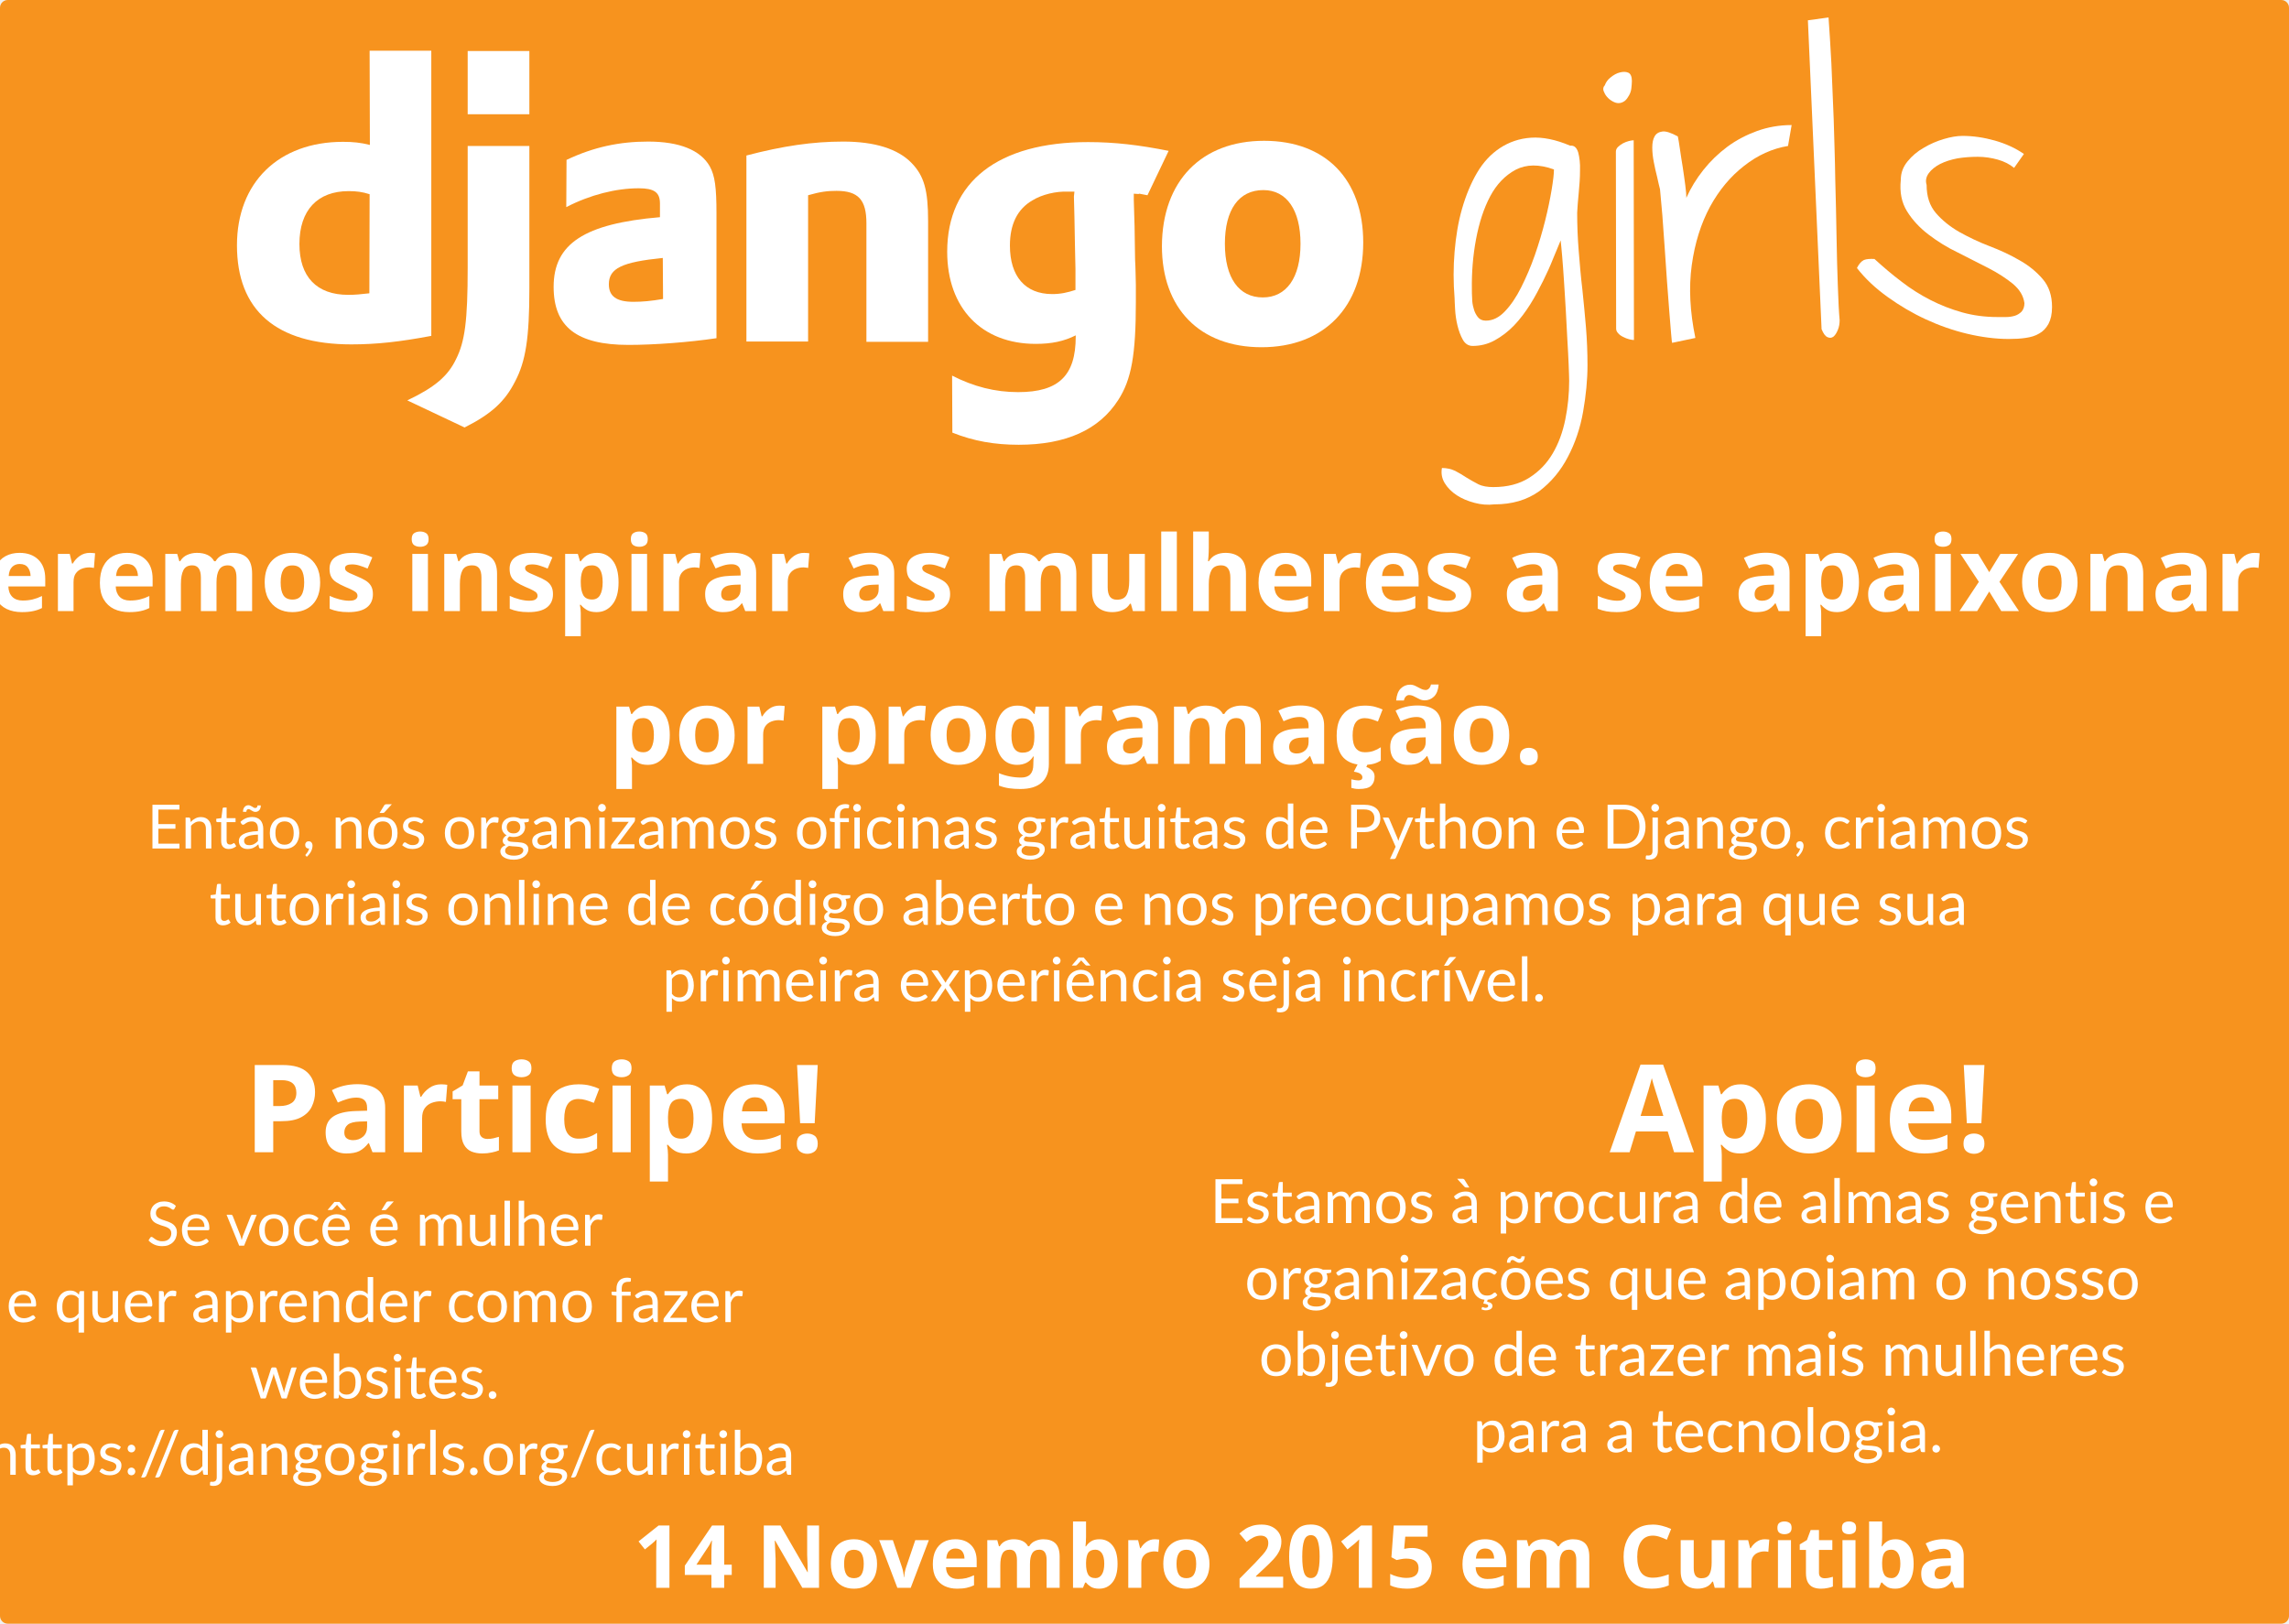
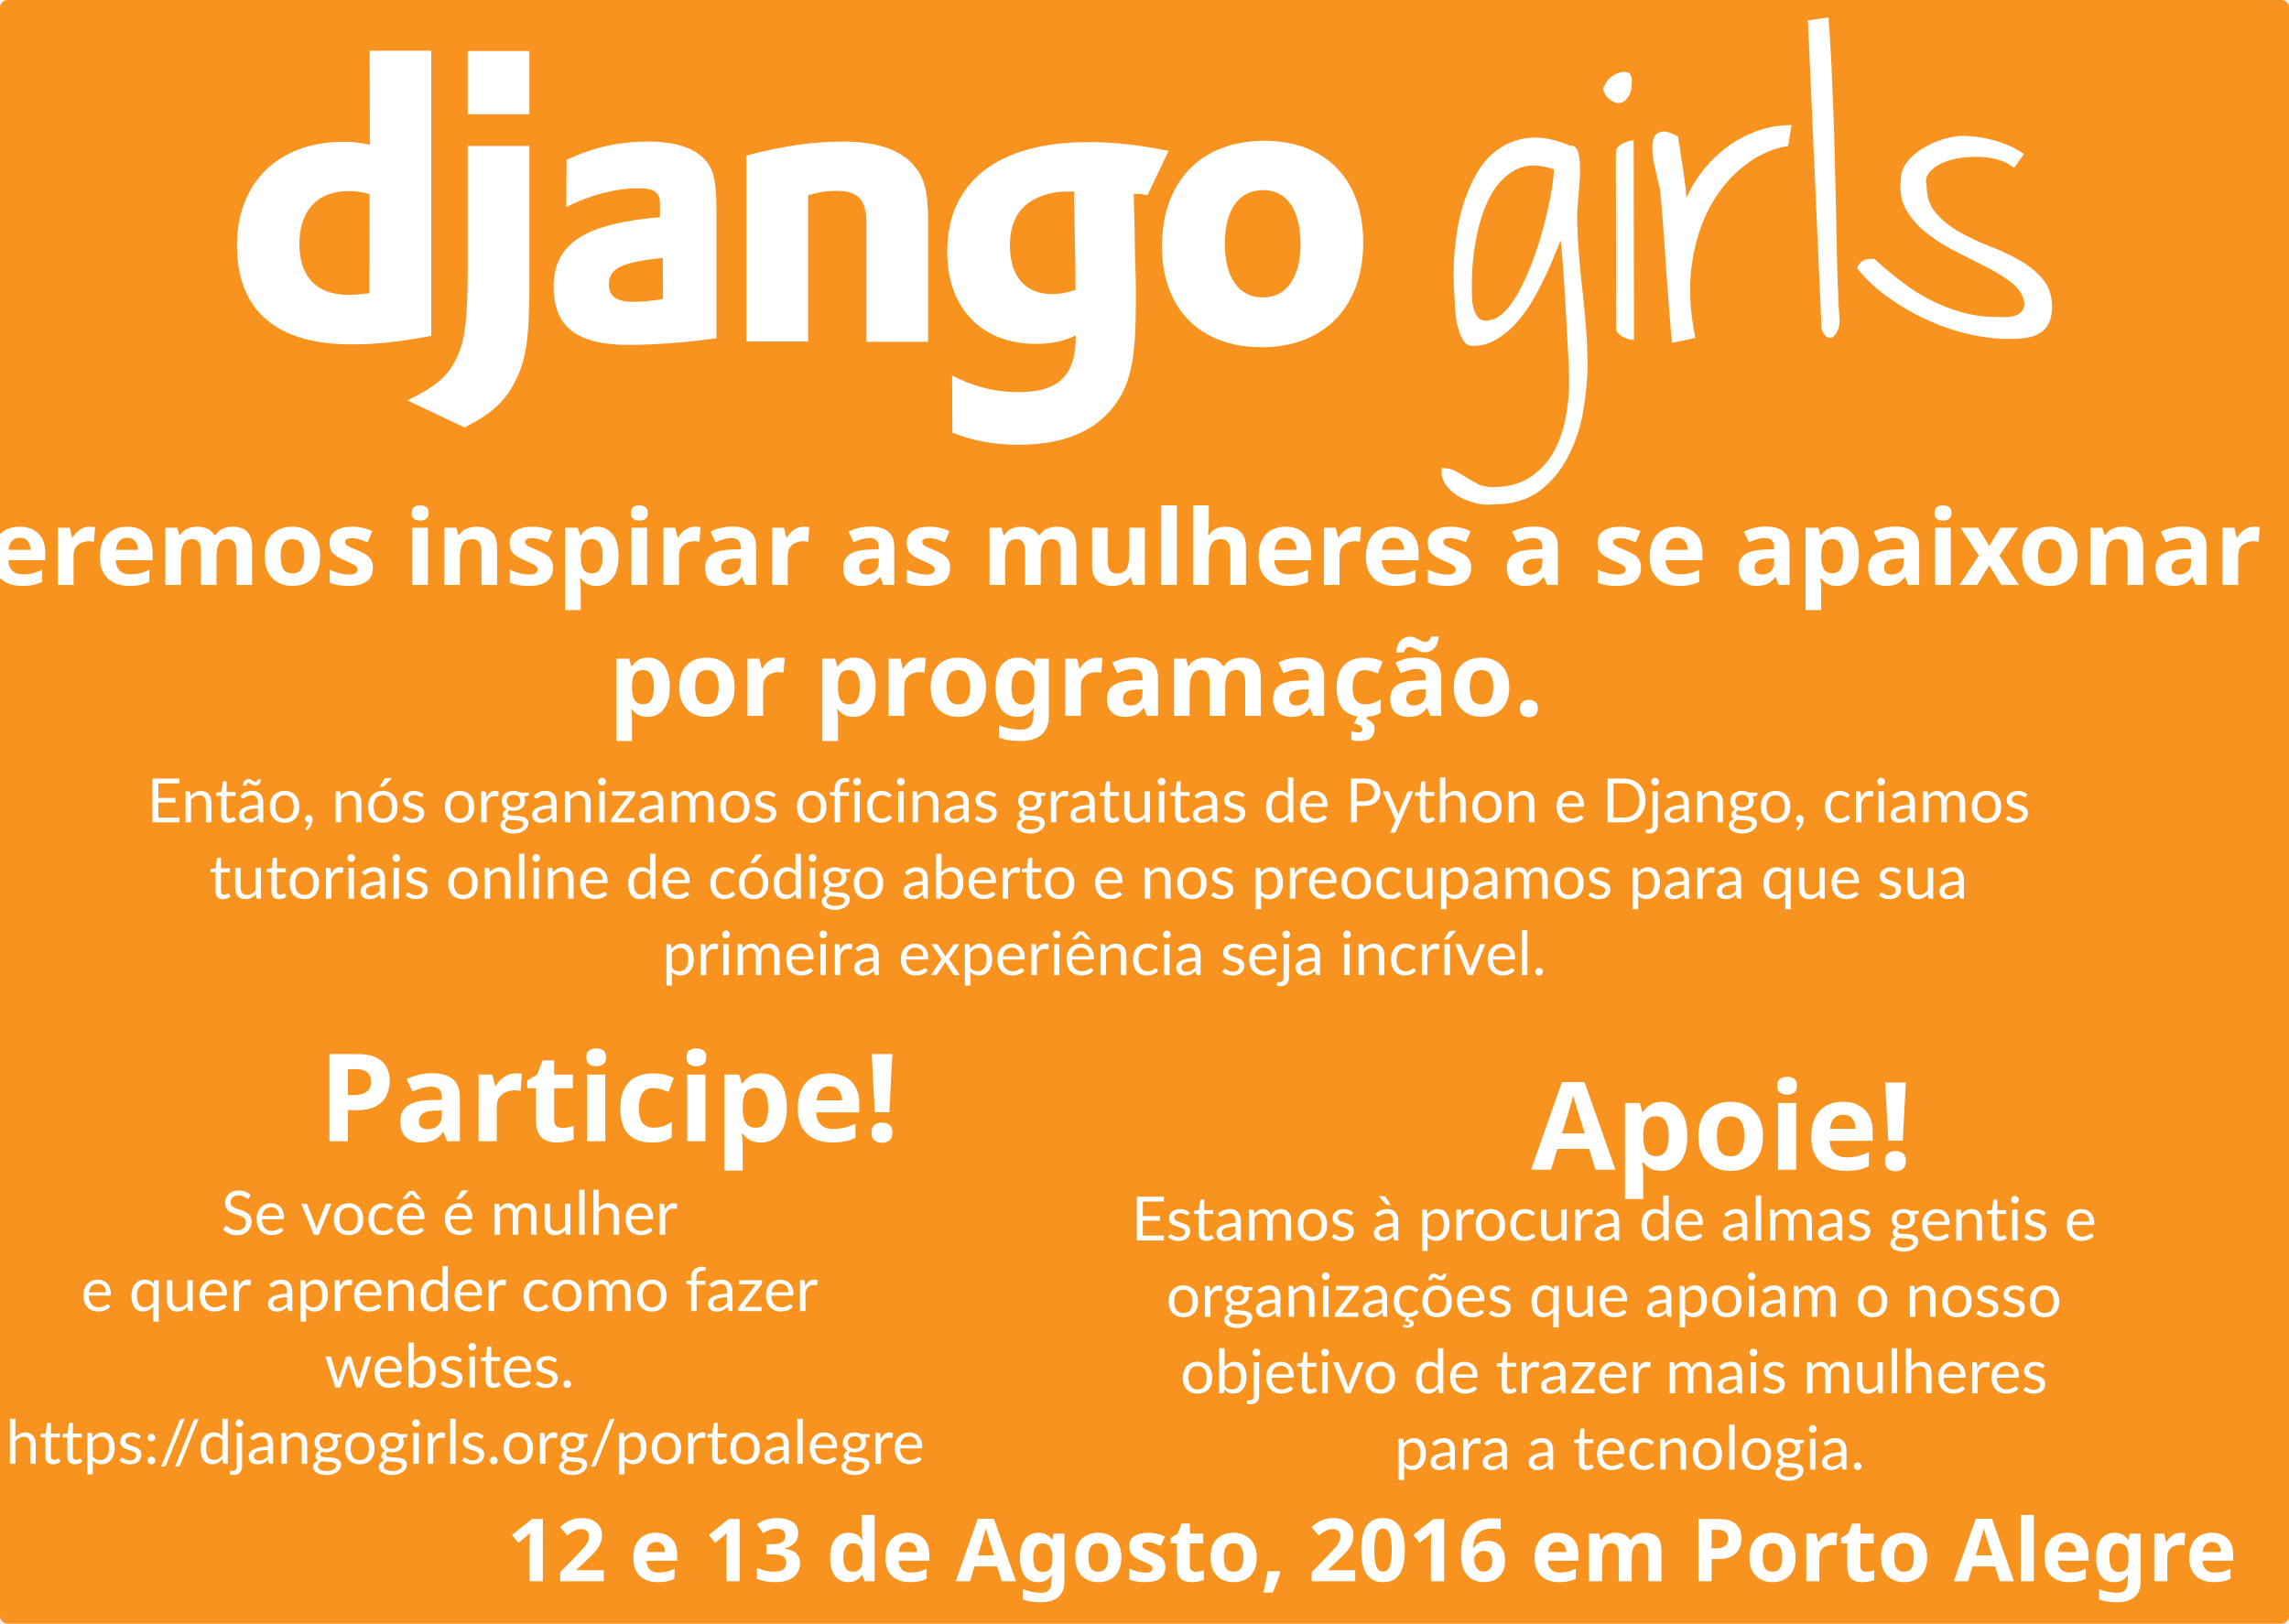
<svg xmlns="http://www.w3.org/2000/svg" width="524.409" height="372.047" id="svg3125" version="1.1">
  <defs id="defs3127" />
  <g id="layer1" transform="translate(0,-680.3149)">
    <rect style="fill:#f7931e;fill-opacity:1;stroke:none" id="rect3214" width="524.409" height="372.047" x="0" y="680.315" ry="1.776" />
-     <text xml:space="preserve" style="font-size:24px;font-style:normal;font-variant:normal;font-weight:bold;font-stretch:normal;text-align:center;line-height:125%;letter-spacing:0px;word-spacing:0px;writing-mode:lr-tb;text-anchor:middle;fill:#ffffff;fill-opacity:1;stroke:none;font-family:'Lobster 1.4';-inkscape-font-specification:'Lobster 1.4'" x="262.11" y="820.338" id="text2984">
-       <tspan x="262.11" y="820.338" id="tspan2988">Queremos inspirar as mulheres a se apaixonar</tspan>
-       <tspan x="262.11" y="855.338" id="tspan3077">por programação.</tspan>
+     <text xml:space="preserve" style="font-style:normal;font-variant:normal;font-weight:bold;font-stretch:normal;font-size:24px;line-height:125%;font-family:'Lobster 1.4';-inkscape-font-specification:'Lobster 1.4';text-align:center;letter-spacing:0px;word-spacing:0px;writing-mode:lr-tb;text-anchor:middle;fill:#ffffff;fill-opacity:1;stroke:none" x="262.11" y="814.338" id="text2984">
+       <tspan x="262.11" y="814.338" id="tspan2988">Queremos inspirar as mulheres a se apaixonar</tspan>
+       <tspan x="262.11" y="844.338" id="tspan3077">por programação.</tspan>
    </text>
-     <text xml:space="preserve" style="font-size:20px;font-style:normal;font-variant:normal;font-weight:bold;font-stretch:normal;text-align:start;line-height:125%;letter-spacing:0px;word-spacing:0px;writing-mode:lr-tb;text-anchor:start;fill:#ffffff;fill-opacity:1;stroke:none;font-family:'Lobster 1.4';-inkscape-font-specification:'Lobster 1.4'" x="145.105" y="1044.142" id="text2990">
-       <tspan id="tspan2992" x="145.105" y="1044.142">14 Novembro 2015 em Curitiba</tspan>
+     <text xml:space="preserve" style="font-style:normal;font-variant:normal;font-weight:bold;font-stretch:normal;font-size:20px;line-height:125%;font-family:'Lobster 1.4';-inkscape-font-specification:'Lobster 1.4';text-align:start;letter-spacing:0px;word-spacing:0px;writing-mode:lr-tb;text-anchor:start;fill:#ffffff;fill-opacity:1;stroke:none" x="116.1" y="1042.655" id="text2990">
+       <tspan id="tspan2992" x="116.1" y="1042.655">12 e 13 de Agosto, 2016 em Porto Alegre</tspan>
    </text>
-     <g id="g3249" transform="translate(-12,0)">
-       <text id="text2998" y="944.338" x="380.776" style="font-size:28px;font-style:normal;font-variant:normal;font-weight:bold;font-stretch:normal;text-align:start;line-height:125%;letter-spacing:0px;word-spacing:0px;writing-mode:lr-tb;text-anchor:start;fill:#ffffff;fill-opacity:1;stroke:none;font-family:'Lobster 1.4';-inkscape-font-specification:'Lobster 1.4'" xml:space="preserve">
+     <g id="g3249" transform="translate(-30,4)">
+       <text id="text2998" y="944.338" x="380.776" style="font-style:normal;font-variant:normal;font-weight:bold;font-stretch:normal;font-size:28px;line-height:125%;font-family:'Lobster 1.4';-inkscape-font-specification:'Lobster 1.4';text-align:start;letter-spacing:0px;word-spacing:0px;writing-mode:lr-tb;text-anchor:start;fill:#ffffff;fill-opacity:1;stroke:none" xml:space="preserve">
        <tspan y="944.338" x="380.776" id="tspan3000">Apoie!</tspan>
      </text>
-       <text id="text3002" y="960.556" x="415.881" style="font-size:14px;font-style:normal;font-variant:normal;font-weight:normal;font-stretch:normal;text-align:center;line-height:125%;letter-spacing:0px;word-spacing:0px;writing-mode:lr-tb;text-anchor:middle;fill:#ffffff;fill-opacity:1;stroke:none;font-family:Lato;-inkscape-font-specification:Lato" xml:space="preserve">
+       <text id="text3002" y="960.556" x="415.881" style="font-style:normal;font-variant:normal;font-weight:normal;font-stretch:normal;font-size:14px;line-height:125%;font-family:Lato;-inkscape-font-specification:Lato;text-align:center;letter-spacing:0px;word-spacing:0px;writing-mode:lr-tb;text-anchor:middle;fill:#ffffff;fill-opacity:1;stroke:none" xml:space="preserve">
        <tspan y="960.556" x="415.881" id="tspan3004">Estamos à procura de almas gentis e</tspan>
        <tspan id="tspan3006" y="978.056" x="415.881">organizações que apoiam o nosso</tspan>
        <tspan id="tspan3008" y="995.556" x="415.881">objetivo de trazer mais mulheres</tspan>
        <tspan id="tspan3010" y="1013.057" x="415.881">para a tecnologia.</tspan>
      </text>
    </g>
-     <g id="g3165">
+     <g id="g3165" transform="translate(17.10547,-2.512568)">
      <g id="g3172">
        <g id="g3241" transform="translate(10,0)">
-           <text id="text2994" y="944.338" x="45.848" style="font-size:28px;font-style:normal;font-variant:normal;font-weight:bold;font-stretch:normal;text-align:start;line-height:125%;letter-spacing:0px;word-spacing:0px;writing-mode:lr-tb;text-anchor:start;fill:#ffffff;fill-opacity:1;stroke:none;font-family:'Lobster 1.4';-inkscape-font-specification:'Lobster 1.4'" xml:space="preserve">
+           <text id="text2994" y="944.338" x="45.848" style="font-style:normal;font-variant:normal;font-weight:bold;font-stretch:normal;font-size:28px;line-height:125%;font-family:'Lobster 1.4';-inkscape-font-specification:'Lobster 1.4';text-align:start;letter-spacing:0px;word-spacing:0px;writing-mode:lr-tb;text-anchor:start;fill:#ffffff;fill-opacity:1;stroke:none" xml:space="preserve">
            <tspan y="944.338" x="45.848" id="tspan2996">Participe!</tspan>
          </text>
-           <text id="text3002-2" y="965.747" x="99.15" style="font-size:14px;font-style:normal;font-variant:normal;font-weight:normal;font-stretch:normal;text-align:center;line-height:125%;letter-spacing:0px;word-spacing:0px;writing-mode:lr-tb;text-anchor:middle;fill:#ffffff;fill-opacity:1;stroke:none;font-family:Lato;-inkscape-font-specification:Lato" xml:space="preserve">
+           <text id="text3002-2" y="965.747" x="99.15" style="font-style:normal;font-variant:normal;font-weight:normal;font-stretch:normal;font-size:14px;line-height:125%;font-family:Lato;-inkscape-font-specification:Lato;text-align:center;letter-spacing:0px;word-spacing:0px;writing-mode:lr-tb;text-anchor:middle;fill:#ffffff;fill-opacity:1;stroke:none" xml:space="preserve">
            <tspan id="tspan3010-7" y="965.747" x="99.15">Se você é mulher</tspan>
            <tspan id="tspan3073" y="983.247" x="99.15">e quer aprender como fazer</tspan>
            <tspan id="tspan3181" y="1000.747" x="99.15">websites.</tspan>
-             <tspan id="tspan3185" y="1018.247" x="99.15">https://djangogirls.org/curitiba</tspan>
+             <tspan id="tspan3185" y="1018.247" x="99.15">https://djangogirls.org/portoalegre</tspan>
          </text>
        </g>
      </g>
    </g>
    <g id="g3225" transform="matrix(0.5912608,0,0,0.5912608,148.6143,290.059)">
      <g transform="translate(-216.4343,613.9055)" id="g3159">
        <g id="g3161">
          <path id="path3163" d="m 108.3,65.8 h 23.9 v 110.5 c -12.2,2.3 -21.2,3.3 -31,3.3 -29.1,0 -44.3,-13.2 -44.3,-38.4 0,-24.3 16.1,-40.1 41.1,-40.1 3.9,0 6.8,0.3 10.4,1.2 l -0.1,-36.5 0,0 z m 0,55.6 c -2.8,-0.9 -5.1,-1.2 -8.1,-1.2 -12.1,0 -19.1,7.4 -19.1,20.5 0,12.7 6.7,19.7 18.9,19.7 2.6,0 4.8,-0.2 8.2,-0.6 l 0.1,-38.4 z" style="fill:#ffffff" />
          <path id="path3165" d="M 170.2,102.7 V 158 c 0,19.1 -1.4,28.2 -5.6,36.1 -3.9,7.6 -9,12.4 -19.5,17.7 l -22.2,-10.5 c 10.5,-5 15.7,-9.3 18.9,-16 3.4,-6.8 4.5,-14.7 4.5,-35.5 v -47.1 h 23.9 z M 146.3,65.9 h 23.9 V 90.4 H 146.3 V 65.9 z" style="fill:#ffffff" />
          <path id="path3167" d="m 184.6,108.1 c 10.5,-5 20.6,-7.1 31.6,-7.1 12.2,0 20.3,3.3 23.9,9.6 2,3.6 2.6,8.2 2.6,18.1 v 48.5 c -10.7,1.6 -24.2,2.6 -34.1,2.6 -20,0 -29,-7 -29,-22.5 0,-16.7 11.9,-24.5 41.2,-27 V 125 c 0,-4.3 -2.2,-5.9 -8.2,-5.9 -8.8,0 -18.8,2.5 -28.1,7.3 l 0.1,-18.3 0,0 z m 37.3,38 c -15.8,1.6 -20.9,4 -20.9,10.2 0,4.6 2.9,6.8 9.5,6.8 3.6,0 6.8,-0.3 11.5,-1.1 l -0.1,-15.9 0,0 z" style="fill:#ffffff" />
          <path id="path3169" d="m 254.3,106.4 c 14.1,-3.7 25.7,-5.4 37.5,-5.4 12.2,0 21.1,2.8 26.4,8.2 5,5.1 6.5,10.7 6.5,22.6 v 46.8 h -23.9 v -45.9 c 0,-9.1 -3.1,-12.6 -11.6,-12.6 -3.3,0 -6.2,0.3 -11,1.7 v 56.7 h -23.9 l 0,-72.1 0,0 z" style="fill:#ffffff" />
          <path id="path3171" d="m 334,191.7 c 8.4,4.3 16.7,6.4 25.6,6.4 15.7,0 22.3,-6.4 22.3,-21.5 0,-0.2 0,-0.3 0,-0.5 -4.6,2.3 -9.3,3.3 -15.5,3.3 -20.9,0 -34.3,-13.8 -34.3,-35.7 0,-27.1 19.7,-42.5 54.6,-42.5 10.2,0 19.7,1.1 31.2,3.4 l -8.2,17.2 c -6.4,-1.2 -0.5,-0.2 -5.3,-0.6 v 2.5 l 0.3,10.1 0.2,13 c 0.2,3.3 0.2,6.5 0.3,9.8 0,2.9 0,4.3 0,6.5 0,20.5 -1.7,30.1 -6.8,38 -7.4,11.6 -20.3,17.4 -38.6,17.4 -9.3,0 -17.4,-1.4 -25.7,-4.7 l -0.1,-22.1 0,0 z m 47.4,-71.3 c -0.3,0 -0.6,0 -0.8,0 h -1.7 c -4.6,-0.2 -10.1,1.1 -13.8,3.4 -5.7,3.3 -8.7,9.1 -8.7,17.5 0,11.9 5.9,18.8 16.4,18.8 3.3,0 5.9,-0.6 9,-1.6 v -1.7 -6.5 c 0,-2.8 -0.2,-5.9 -0.2,-9.1 l -0.2,-11 -0.2,-7.9 0.2,-1.9 0,0 z" style="fill:#ffffff" />
          <path id="path3173" d="m 454.9,100.7 c 23.9,0 38.4,15 38.4,39.4 0,25 -15.2,40.6 -39.4,40.6 -23.9,0 -38.6,-15 -38.6,-39.2 0.1,-25.2 15.3,-40.8 39.6,-40.8 z m -0.5,60.7 c 9.1,0 14.6,-7.6 14.6,-20.8 0,-13 -5.3,-20.8 -14.4,-20.8 -9.5,0 -14.9,7.6 -14.9,20.8 0,13.2 5.4,20.8 14.7,20.8 z" style="fill:#ffffff" />
        </g>
      </g>
      <g transform="translate(-216.4343,613.9055)" id="g3175">
        <path id="path3177" d="m 544.1,241.6 c -2.6,0.3 -5.1,0.1 -7.7,-0.6 -2.6,-0.7 -4.8,-1.6 -6.8,-2.9 -2,-1.3 -3.6,-2.9 -4.7,-4.7 -1.1,-1.8 -1.5,-3.8 -1.1,-5.9 1.9,0 3.6,0.4 5.1,1.1 1.5,0.8 2.9,1.6 4.4,2.6 1.5,0.9 3,1.8 4.6,2.6 1.6,0.8 3.6,1.1 5.8,1.1 5.5,0 10.1,-1.2 13.9,-3.6 3.8,-2.4 6.8,-5.5 9.1,-9.4 2.3,-3.9 3.9,-8.3 4.9,-13.2 1,-4.9 1.5,-9.9 1.5,-15 0,-1.3 -0.1,-3.4 -0.2,-6.3 -0.1,-2.9 -0.3,-6.1 -0.5,-9.6 -0.2,-3.6 -0.4,-7.3 -0.6,-11.3 -0.2,-3.9 -0.5,-7.7 -0.7,-11.3 -0.2,-3.6 -0.5,-6.8 -0.7,-9.6 -0.2,-2.9 -0.5,-4.9 -0.6,-6.3 -0.8,1.9 -1.7,4.2 -2.9,7 -1.1,2.8 -2.4,5.7 -3.9,8.7 -1.5,3 -3.1,6.1 -5,9.1 -1.9,3 -3.9,5.7 -6.2,8.1 -2.3,2.4 -4.8,4.3 -7.5,5.8 -2.7,1.5 -5.6,2.2 -8.6,2.2 -1.6,0 -2.9,-0.8 -3.8,-2.4 -0.9,-1.6 -1.6,-3.5 -2.1,-5.6 -0.5,-2.1 -0.8,-4.2 -0.9,-6.2 -0.1,-2 -0.2,-3.5 -0.2,-4.3 -0.5,-6.1 -0.5,-12.1 0,-18 0.5,-5.9 1.4,-11.5 2.9,-16.7 1.5,-5.2 3.4,-9.8 5.8,-13.9 2.4,-4.1 5.4,-7.3 8.9,-9.6 3.5,-2.3 7.5,-3.7 12,-4 4.5,-0.3 9.6,0.7 15.2,3.1 1.5,-0.2 2.5,0.7 3.1,2.6 0.5,1.9 0.8,4.2 0.7,7 0,2.8 -0.2,5.7 -0.5,8.7 -0.3,3 -0.5,5.6 -0.6,7.7 0,4.9 0.2,9.9 0.6,14.8 0.4,4.9 0.8,9.9 1.4,14.8 0.5,4.9 1,9.8 1.4,14.7 0.4,4.9 0.6,9.8 0.6,14.8 0,5.7 -0.6,11.7 -1.7,18 -1.1,6.3 -3.1,12.2 -5.9,17.5 -2.8,5.4 -6.5,9.8 -11.1,13.3 -4.8,3.4 -10.5,5.1 -17.4,5.1 z m -8.7,-83.4 c 0,1 0,2.1 0.1,3.5 0,1.4 0.2,2.7 0.6,4 0.3,1.3 0.9,2.4 1.6,3.3 0.7,0.9 1.7,1.4 3.1,1.4 2.7,0 5.1,-1.2 7.4,-3.6 2.3,-2.4 4.4,-5.5 6.3,-9.3 1.9,-3.8 3.7,-7.9 5.3,-12.5 1.6,-4.6 2.9,-9 4,-13.4 1.1,-4.4 1.9,-8.3 2.5,-11.9 0.6,-3.6 0.9,-6.2 0.9,-7.9 -5.8,-2.1 -10.7,-2 -14.8,0.1 -4.1,2.2 -7.4,5.6 -9.9,10.3 -2.5,4.7 -4.3,10.3 -5.5,16.7 -1.2,6.4 -1.7,12.9 -1.6,19.3 z" style="fill:#ffffff" />
        <path id="path3179" d="m 592.2,86.1 c -0.7,0 -1.4,-0.2 -2.3,-0.7 -0.9,-0.5 -1.6,-1.1 -2.2,-1.8 -0.6,-0.7 -1,-1.5 -1.3,-2.3 -0.2,-0.8 -0.1,-1.5 0.5,-2.1 0.4,-1.1 1.1,-2.2 2.3,-3.1 1.1,-0.9 2.3,-1.6 3.6,-1.9 1.2,-0.3 2.3,-0.3 3.2,0.1 0.9,0.4 1.4,1.5 1.4,3.2 0,0.9 -0.1,1.8 -0.2,2.8 -0.1,1 -0.4,1.9 -0.9,2.8 -0.5,0.9 -1,1.6 -1.6,2.1 -0.8,0.6 -1.6,0.9 -2.5,0.9 z m 6,91.8 c -0.5,0 -1.1,-0.1 -1.9,-0.3 -0.8,-0.2 -1.5,-0.5 -2.3,-0.9 -0.8,-0.4 -1.4,-0.8 -1.9,-1.4 -0.5,-0.5 -0.8,-1.1 -0.8,-1.8 l -0.1,-68.6 c 0,-0.7 0.3,-1.3 0.8,-1.8 0.5,-0.5 1.2,-1 1.9,-1.4 0.8,-0.4 1.5,-0.7 2.3,-0.9 0.8,-0.2 1.4,-0.3 1.9,-0.3 l 0.1,77.4 z" style="fill:#ffffff" />
        <path id="path3181" d="m 608.3,119.5 c -0.3,-1.2 -0.7,-2.8 -1.1,-4.7 -0.5,-1.9 -0.9,-3.8 -1.3,-5.8 -0.4,-2 -0.6,-3.9 -0.6,-5.7 0,-1.8 0.3,-3.3 0.9,-4.3 0.6,-1.1 1.6,-1.7 3,-1.9 1.4,-0.2 3.4,0.5 6,1.9 0.2,1 0.5,2.5 0.8,4.8 0.3,2.2 0.7,4.6 1.1,7.1 0.4,2.5 0.7,4.9 1,7.1 0.3,2.2 0.4,3.8 0.4,4.8 1.7,-3.8 3.9,-7.4 6.6,-10.8 2.7,-3.4 5.8,-6.4 9.3,-9 3.5,-2.6 7.4,-4.6 11.5,-6.1 4.2,-1.5 8.6,-2.3 13.4,-2.3 l -1.4,8.1 c -6.1,1 -11.8,3.6 -17,7.7 -5.3,4.1 -9.7,9.4 -13.2,15.8 -3.5,6.5 -5.9,14 -7.1,22.7 -1.2,8.7 -0.7,18.1 1.4,28.2 l -9,1.9 c -0.1,-0.1 -0.2,-1.3 -0.4,-3.5 -0.2,-2.2 -0.4,-5.1 -0.7,-8.6 -0.3,-3.5 -0.6,-7.5 -0.9,-11.8 -0.3,-4.4 -0.6,-8.7 -0.9,-13.1 -0.3,-4.4 -0.6,-8.5 -0.9,-12.5 -0.4,-4.1 -0.7,-7.4 -0.9,-10 z" style="fill:#ffffff" />
        <path id="path3183" d="m 665.6,54 8,-1.1 c 0.4,5 0.7,11 1.1,17.8 0.3,6.8 0.6,14.1 0.9,21.7 0.2,7.6 0.5,15.3 0.6,23.2 0.2,7.8 0.4,15.3 0.5,22.3 0.1,7 0.3,13.4 0.5,19 0.2,5.7 0.4,10.1 0.7,13.3 0,1.3 -0.2,2.6 -0.7,3.8 -0.5,1.2 -1,2 -1.7,2.6 -0.7,0.5 -1.4,0.6 -2.3,0.2 -0.9,-0.4 -1.6,-1.4 -2.3,-3.1 L 665.6,54 z" style="fill:#ffffff" />
        <path id="path3185" d="m 684.6,150 c 0.8,-1.6 1.7,-2.6 2.7,-3.1 1,-0.4 2.4,-0.5 4.1,-0.4 3.4,3.1 6.9,6.1 10.5,8.8 3.6,2.8 7.3,5.1 11.2,7.1 3.9,2 8,3.6 12.3,4.8 4.3,1.2 8.8,1.8 13.7,1.8 0.9,0 2,0 3.3,0 1.2,0 2.4,-0.2 3.4,-0.5 1,-0.3 1.9,-0.9 2.6,-1.6 0.7,-0.8 1.1,-1.9 1.1,-3.3 -0.4,-2.9 -1.9,-5.3 -4.5,-7.5 -2.6,-2.1 -5.8,-4.2 -9.5,-6.1 -3.7,-1.9 -7.7,-3.9 -11.8,-6 -4.2,-2 -8,-4.4 -11.4,-7 -3.4,-2.6 -6.2,-5.6 -8.3,-9 -2.1,-3.4 -2.9,-7.4 -2.4,-12.2 0,-2.7 0.9,-5 2.6,-7.1 1.7,-2.1 3.8,-3.9 6.3,-5.3 2.5,-1.5 5.1,-2.6 7.8,-3.4 2.7,-0.8 5.1,-1.2 7.2,-1.2 4.1,0 8.2,0.6 12.5,1.8 4.2,1.2 8,2.9 11.3,5.2 l -3.8,5.4 c -1.7,-1.4 -3.8,-2.5 -6.3,-3.2 -2.5,-0.7 -5.1,-1.1 -7.8,-1.1 -2.7,0 -5.3,0.2 -7.8,0.6 -2.6,0.5 -4.8,1.2 -6.8,2.2 -1.9,1 -3.4,2.2 -4.4,3.6 -1,1.4 -1.3,2.9 -0.8,4.5 0,4.5 1.2,8.1 3.6,10.9 2.4,2.8 5.4,5.2 9,7.3 3.6,2 7.5,3.9 11.7,5.5 4.2,1.6 8.1,3.4 11.7,5.5 3.6,2 6.6,4.5 9,7.3 2.4,2.8 3.6,6.4 3.6,10.8 0,2.8 -0.5,4.9 -1.4,6.6 -0.9,1.6 -2.1,2.9 -3.6,3.7 -1.5,0.9 -3.2,1.4 -5.3,1.7 -2,0.3 -4.2,0.4 -6.5,0.4 -5.1,0 -10.5,-0.7 -16,-2 -5.5,-1.3 -10.9,-3.2 -16.1,-5.6 -5.2,-2.4 -10.1,-5.3 -14.7,-8.6 -4.9,-3.5 -8.8,-7.2 -12,-11.3 z" style="fill:#ffffff" />
      </g>
    </g>
-     <text xml:space="preserve" style="font-size:14px;font-style:normal;font-variant:normal;font-weight:normal;font-stretch:normal;text-align:center;line-height:125%;letter-spacing:0px;word-spacing:0px;writing-mode:lr-tb;text-anchor:middle;fill:#ffffff;fill-opacity:1;stroke:none;font-family:Lato;-inkscape-font-specification:Lato" x="261.935" y="874.743" id="text3258">
-       <tspan id="tspan3260" x="261.935" y="874.743">Então, nós organizamos oficinas gratuitas de Python e Django, criamos</tspan>
-       <tspan x="261.935" y="892.243" id="tspan3262">tutoriais online de código aberto e nos preocupamos para que sua</tspan>
-       <tspan x="261.935" y="909.743" id="tspan3272">primeira experiência seja incrível.</tspan>
+     <text xml:space="preserve" style="font-style:normal;font-variant:normal;font-weight:normal;font-stretch:normal;font-size:14px;line-height:125%;font-family:Lato;-inkscape-font-specification:Lato;text-align:center;letter-spacing:0px;word-spacing:0px;writing-mode:lr-tb;text-anchor:middle;fill:#ffffff;fill-opacity:1;stroke:none" x="261.935" y="868.743" id="text3258">
+       <tspan id="tspan3260" x="261.935" y="868.743">Então, nós organizamos oficinas gratuitas de Python e Django, criamos</tspan>
+       <tspan x="261.935" y="886.243" id="tspan3262">tutoriais online de código aberto e nos preocupamos para que sua</tspan>
+       <tspan x="261.935" y="903.743" id="tspan3272">primeira experiência seja incrível.</tspan>
    </text>
  </g>
</svg>
